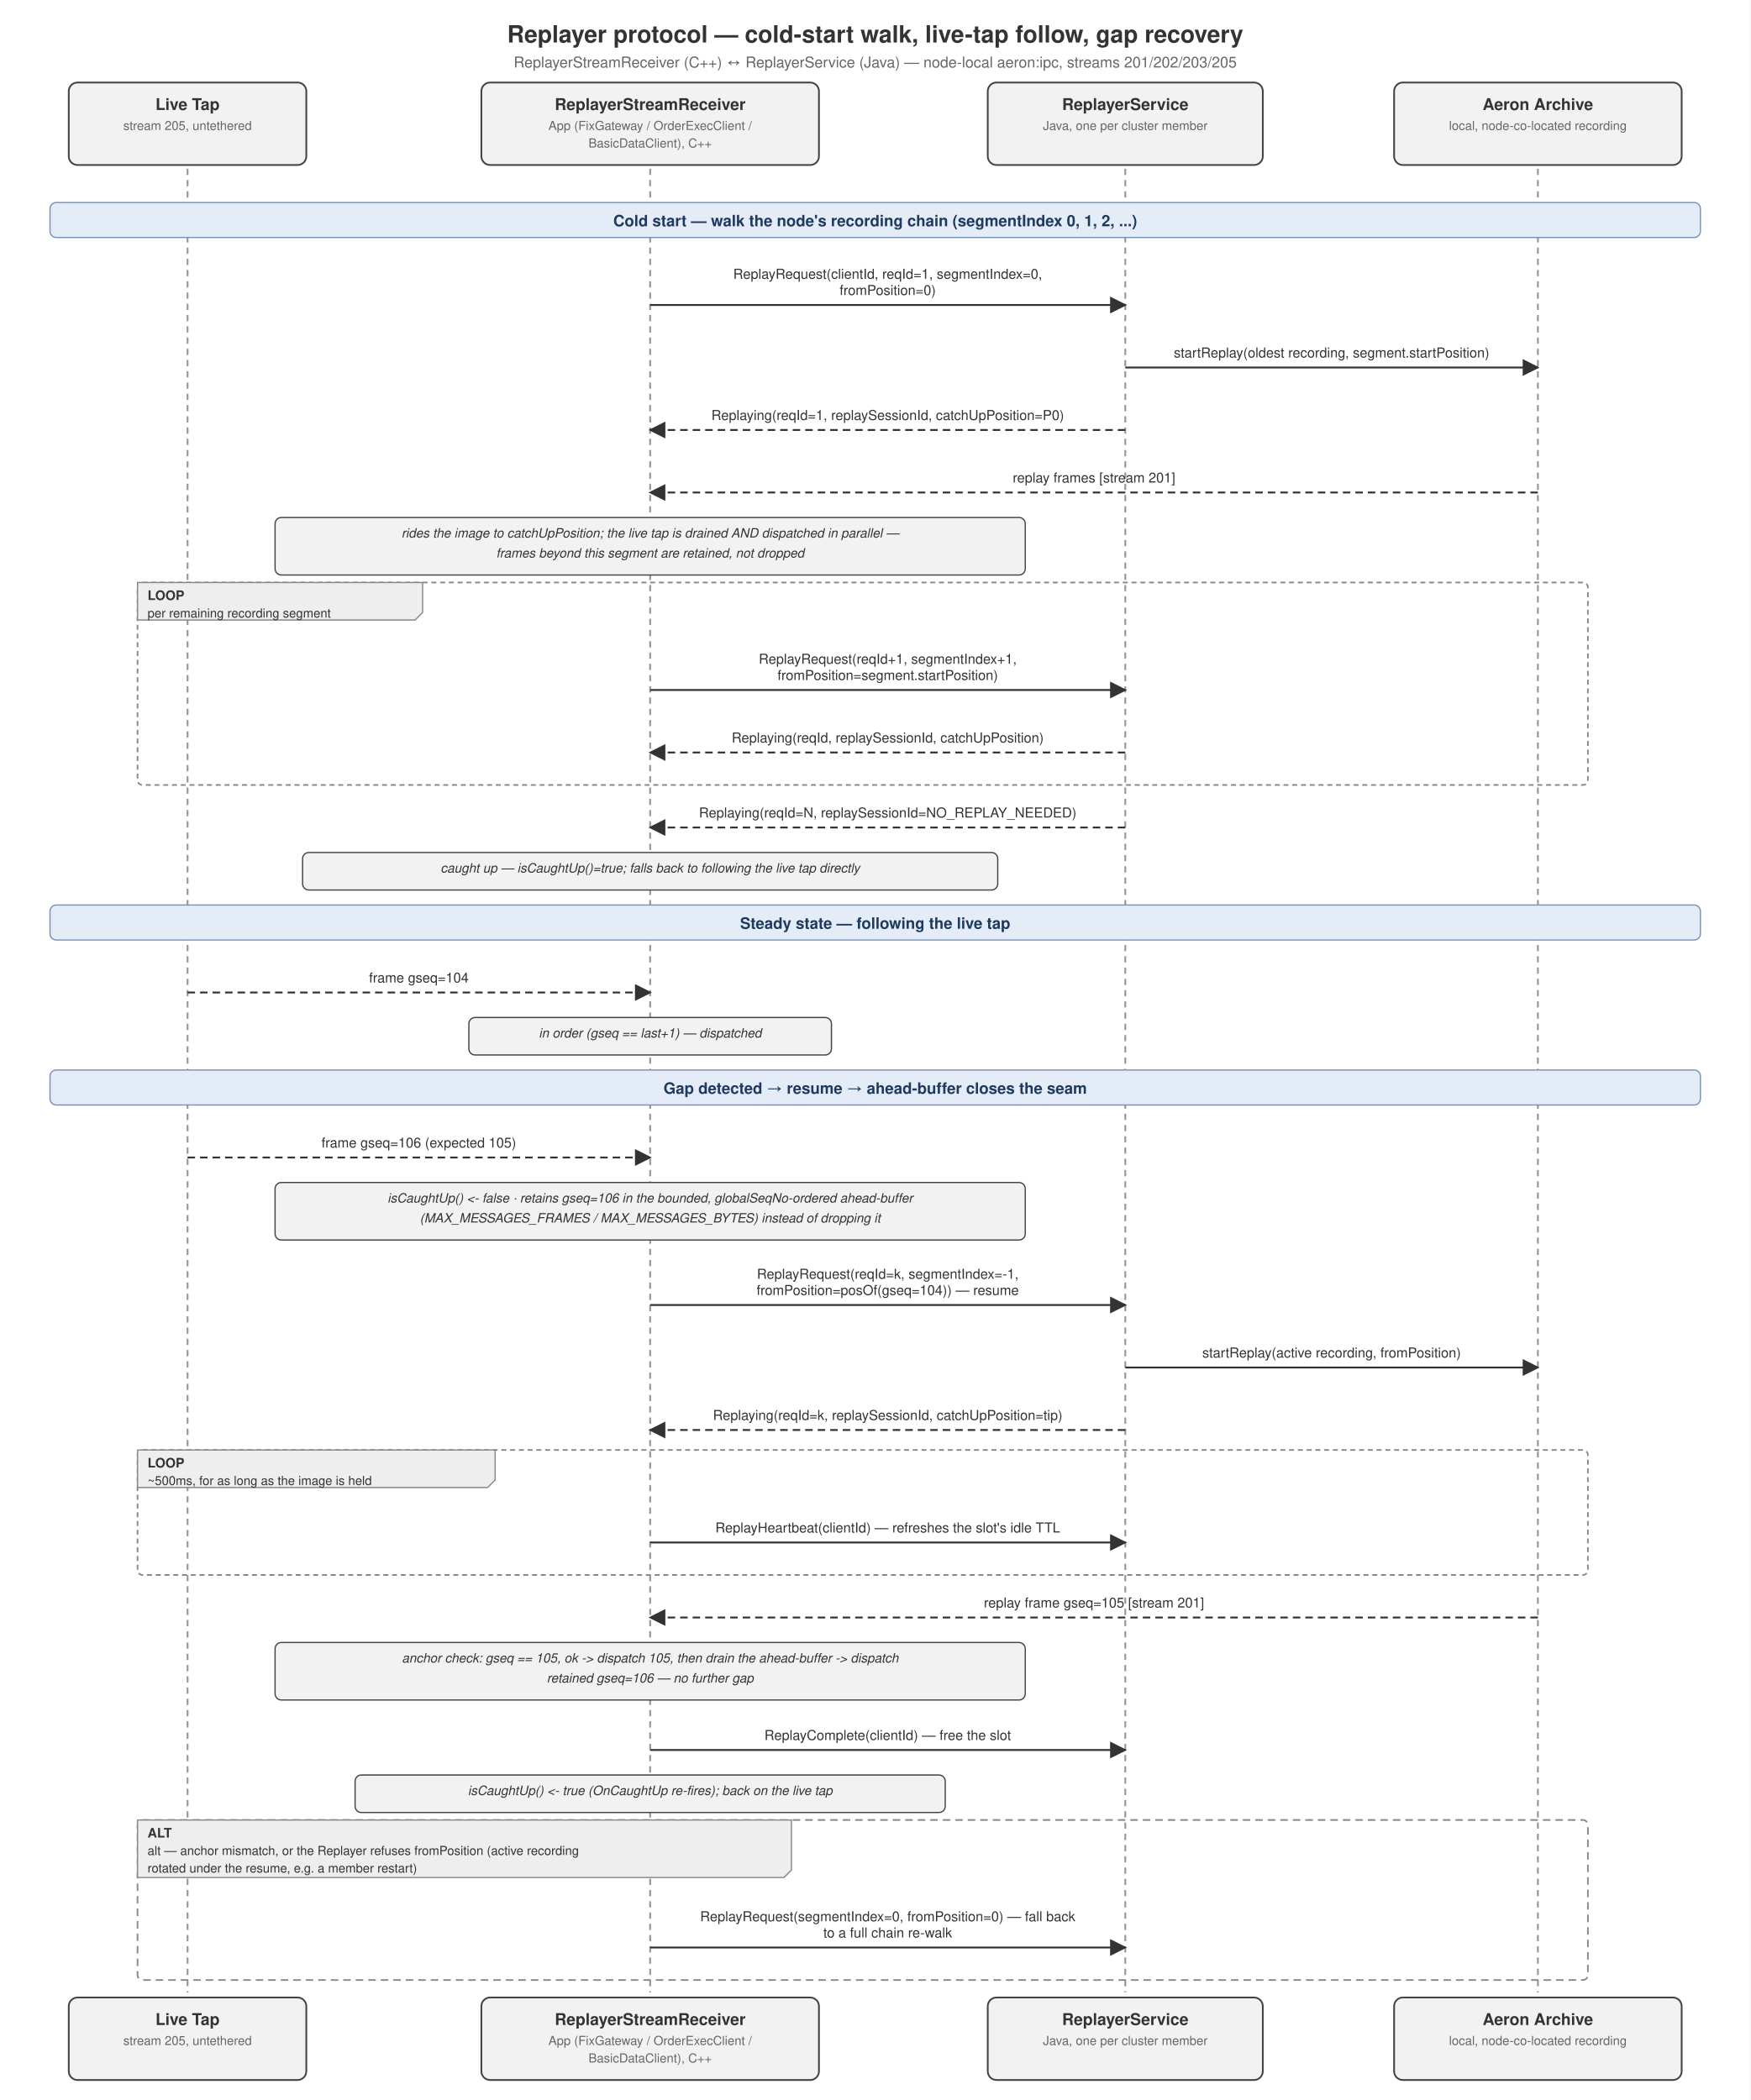
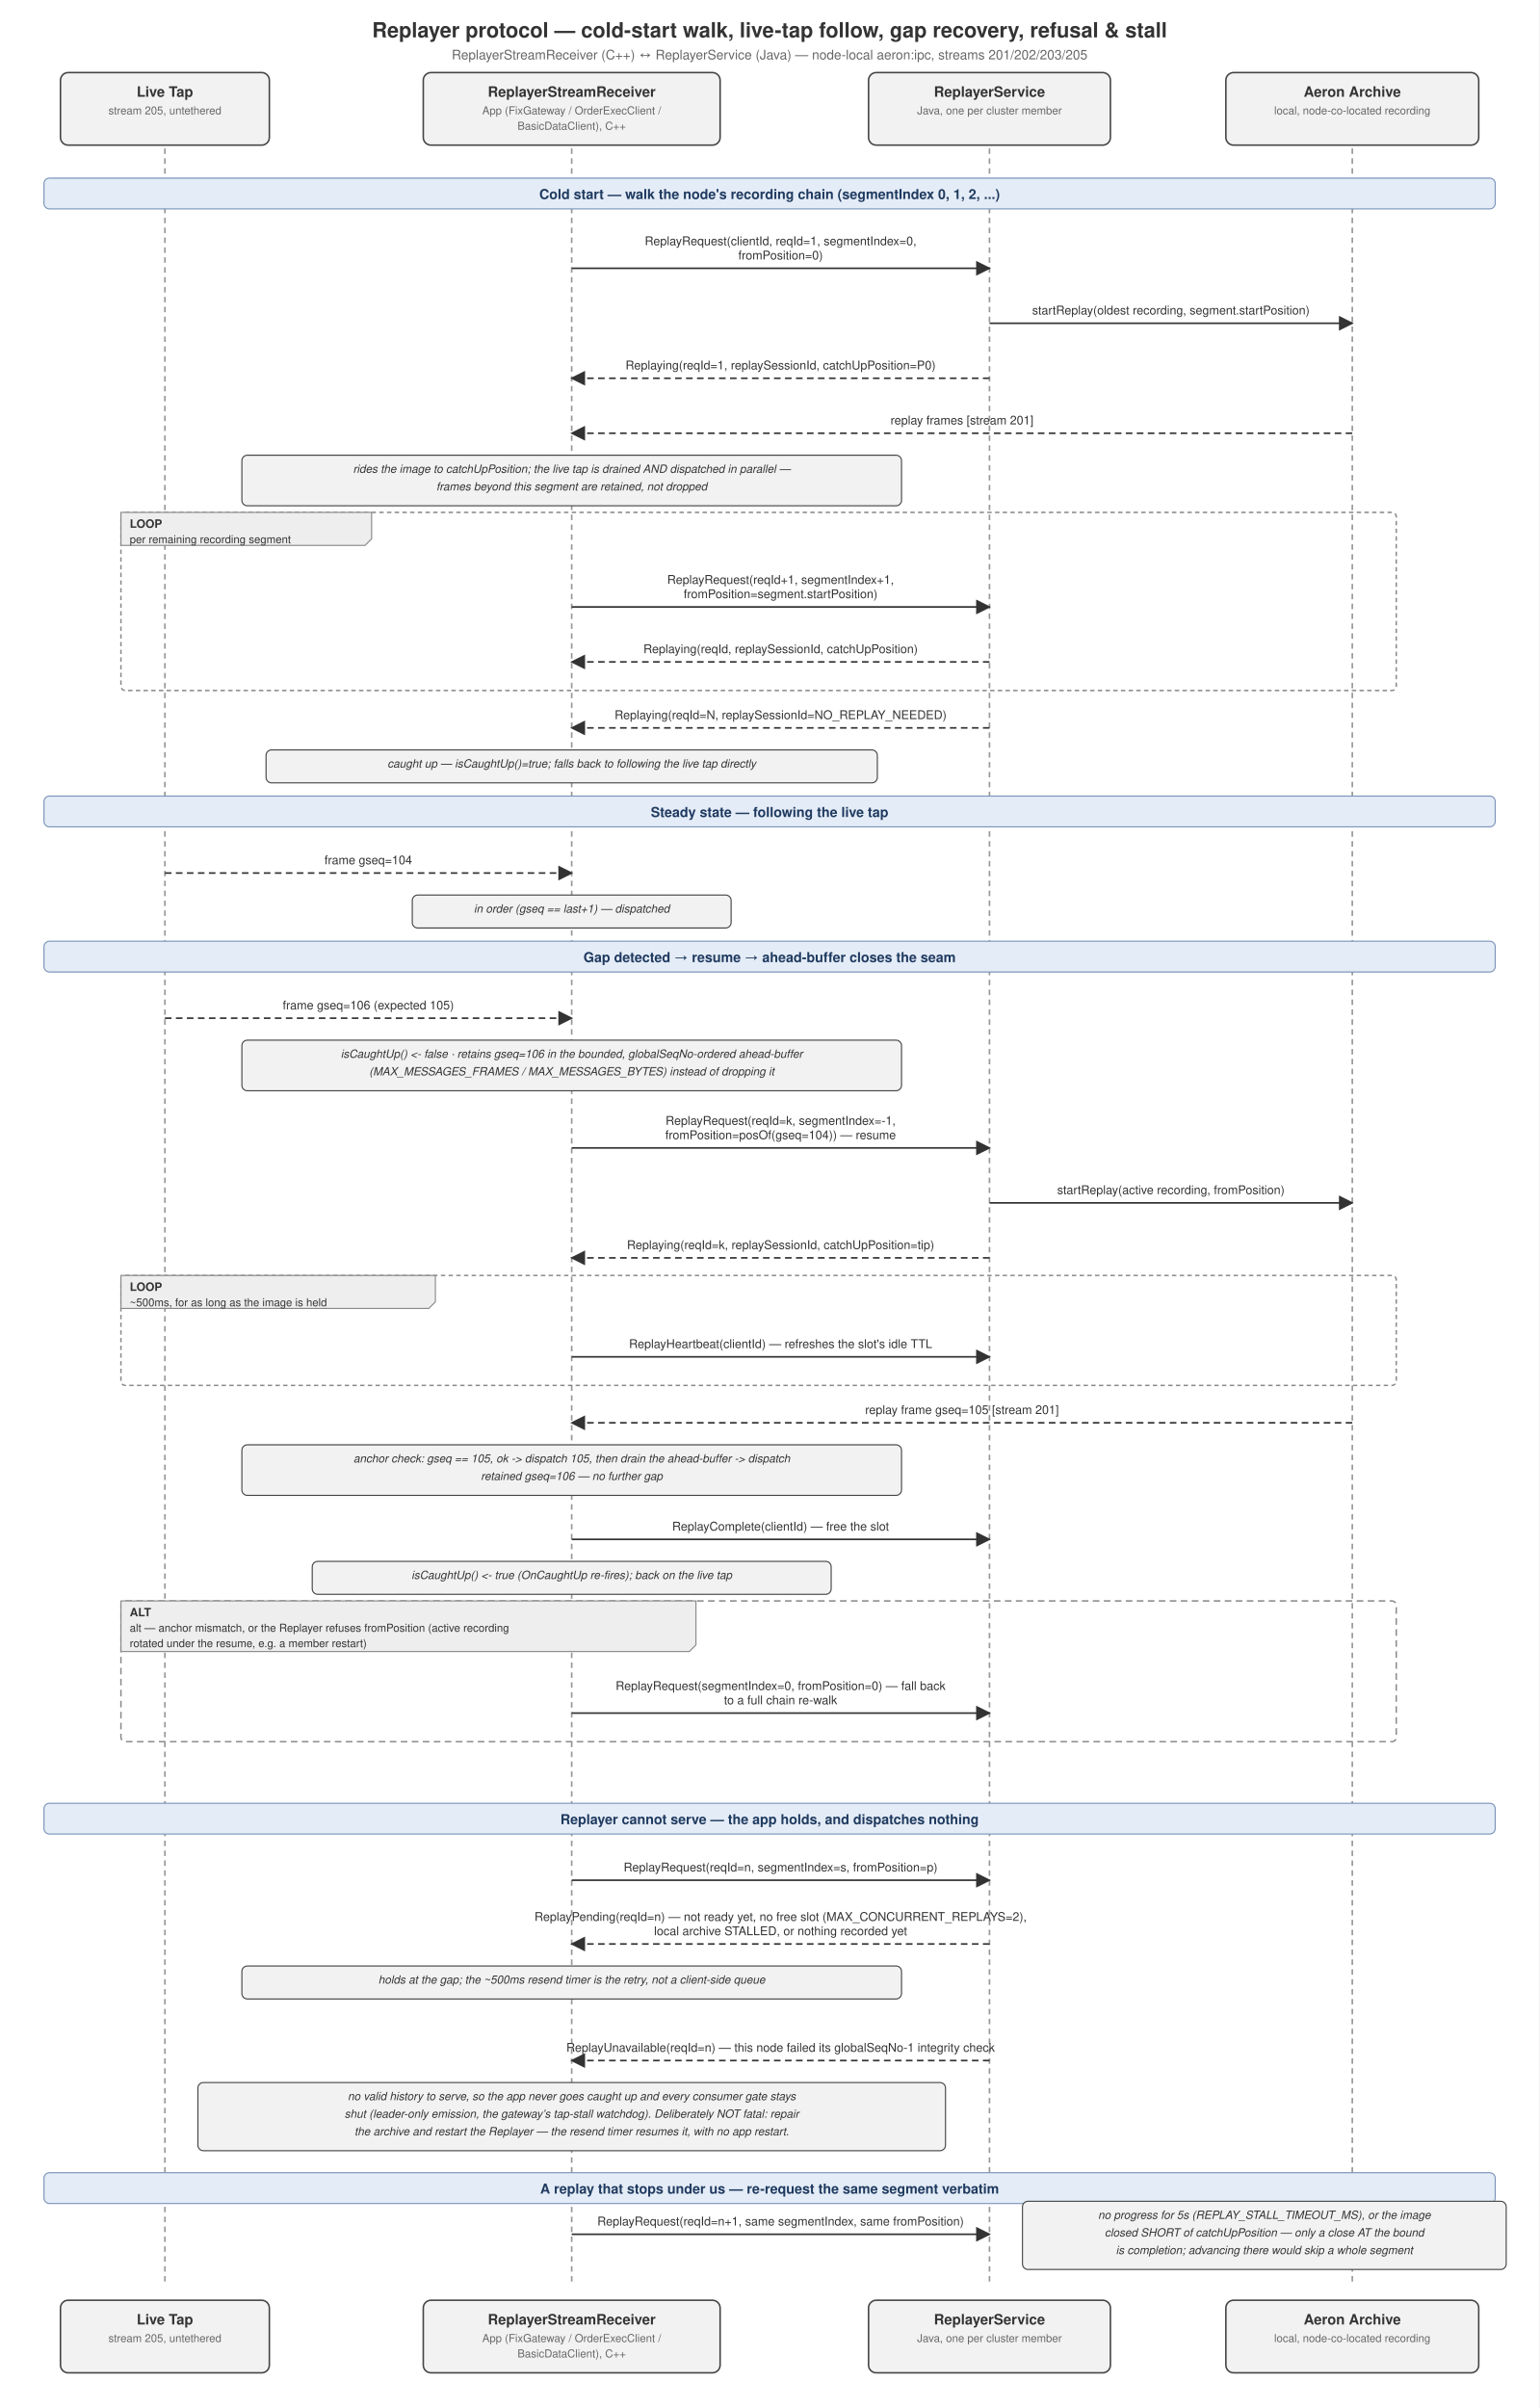
- <svg xmlns="http://www.w3.org/2000/svg" width="1400" height="1680" viewBox="0 0 1400 1680" font-family="Helvetica, Arial, sans-serif">
-   <rect x="0" y="0" width="1400" height="1680" fill="#ffffff" />
+ <svg xmlns="http://www.w3.org/2000/svg" width="1400" height="2190" viewBox="0 0 1400 2190" font-family="Helvetica, Arial, sans-serif">
+   <rect x="0" y="0" width="1400" height="2190" fill="#ffffff" />
  <defs>
    <marker id="arrow" viewBox="0 0 10 10" refX="9" refY="5" markerWidth="9" markerHeight="9" orient="auto-start-reverse">
      <path d="M0,0 L10,5 L0,10 z" fill="#333333" />
    </marker>
  </defs>
-   <text x="700" y="34" text-anchor="middle" font-size="19" font-weight="bold" fill="#333333">Replayer protocol — cold-start walk, live-tap follow, gap recovery</text>
+   <text x="700" y="34" text-anchor="middle" font-size="19" font-weight="bold" fill="#333333">Replayer protocol — cold-start walk, live-tap follow, gap recovery, refusal &amp; stall</text>
  <text x="700" y="54" text-anchor="middle" font-size="12" fill="#666666">ReplayerStreamReceiver (C++) ↔ ReplayerService (Java) — node-local aeron:ipc, streams 201/202/203/205</text>
-   <line x1="150" y1="126" x2="150" y2="1594" stroke="#999999" stroke-width="1.5" stroke-dasharray="5,4" />
-   <line x1="520" y1="126" x2="520" y2="1594" stroke="#999999" stroke-width="1.5" stroke-dasharray="5,4" />
-   <line x1="900" y1="126" x2="900" y2="1594" stroke="#999999" stroke-width="1.5" stroke-dasharray="5,4" />
-   <line x1="1230" y1="126" x2="1230" y2="1594" stroke="#999999" stroke-width="1.5" stroke-dasharray="5,4" />
+   <line x1="150" y1="126" x2="150" y2="2076" stroke="#999999" stroke-width="1.5" stroke-dasharray="5,4" />
+   <line x1="520" y1="126" x2="520" y2="2076" stroke="#999999" stroke-width="1.5" stroke-dasharray="5,4" />
+   <line x1="900" y1="126" x2="900" y2="2076" stroke="#999999" stroke-width="1.5" stroke-dasharray="5,4" />
+   <line x1="1230" y1="126" x2="1230" y2="2076" stroke="#999999" stroke-width="1.5" stroke-dasharray="5,4" />
  <rect x="110" y="466" width="1160" height="162" fill="none" stroke="#888888" stroke-width="1.3" stroke-dasharray="4,3" rx="4" />
  <path d="M110,466 h228 v24 l-6,6 h-222 z" fill="#eeeeee" stroke="#888888" stroke-width="1" />
  <text x="118" y="480" font-size="10.5" font-weight="bold" fill="#333333">LOOP</text>
  <text x="118" y="494" font-size="10" fill="#333333">per remaining recording segment</text>
  <rect x="110" y="1160" width="1160" height="100" fill="none" stroke="#888888" stroke-width="1.3" stroke-dasharray="4,3" rx="4" />
  <path d="M110,1160 h286 v24 l-6,6 h-280 z" fill="#eeeeee" stroke="#888888" stroke-width="1" />
  <text x="118" y="1174" font-size="10.5" font-weight="bold" fill="#333333">LOOP</text>
  <text x="118" y="1188" font-size="10" fill="#333333">~500ms, for as long as the image is held</text>
  <rect x="110" y="1456" width="1160" height="128" fill="none" stroke="#888888" stroke-width="1.3" stroke-dasharray="6,4" rx="4" />
  <path d="M110,1456 h523 v40 l-6,6 h-517 z" fill="#eeeeee" stroke="#888888" stroke-width="1" />
  <text x="118" y="1470" font-size="10.5" font-weight="bold" fill="#333333">ALT</text>
  <text x="118" y="1484" font-size="10" fill="#333333">alt — anchor mismatch, or the Replayer refuses fromPosition (active recording</text>
  <text x="118" y="1498" font-size="10" fill="#333333">rotated under the resume, e.g. a member restart)</text>
  <rect x="55" y="66" width="190" height="66" rx="7" fill="#f2f2f2" stroke="#444444" stroke-width="1.4" />
  <text x="150" y="88" text-anchor="middle" font-size="13" font-weight="bold" fill="#333333">Live Tap</text>
  <text x="150" y="104" text-anchor="middle" font-size="10" fill="#666666">stream 205, untethered</text>
-   <rect x="55" y="1598" width="190" height="66" rx="7" fill="#f2f2f2" stroke="#444444" stroke-width="1.4" />
-   <text x="150" y="1620" text-anchor="middle" font-size="13" font-weight="bold" fill="#333333">Live Tap</text>
-   <text x="150" y="1636" text-anchor="middle" font-size="10" fill="#666666">stream 205, untethered</text>
+   <rect x="55" y="2092" width="190" height="66" rx="7" fill="#f2f2f2" stroke="#444444" stroke-width="1.4" />
+   <text x="150" y="2114" text-anchor="middle" font-size="13" font-weight="bold" fill="#333333">Live Tap</text>
+   <text x="150" y="2130" text-anchor="middle" font-size="10" fill="#666666">stream 205, untethered</text>
  <rect x="385" y="66" width="270" height="66" rx="7" fill="#f2f2f2" stroke="#444444" stroke-width="1.4" />
  <text x="520" y="88" text-anchor="middle" font-size="13" font-weight="bold" fill="#333333">ReplayerStreamReceiver</text>
  <text x="520" y="104" text-anchor="middle" font-size="10" fill="#666666">App (FixGateway / OrderExecClient /</text>
  <text x="520" y="118" text-anchor="middle" font-size="10" fill="#666666">BasicDataClient), C++</text>
-   <rect x="385" y="1598" width="270" height="66" rx="7" fill="#f2f2f2" stroke="#444444" stroke-width="1.4" />
-   <text x="520" y="1620" text-anchor="middle" font-size="13" font-weight="bold" fill="#333333">ReplayerStreamReceiver</text>
-   <text x="520" y="1636" text-anchor="middle" font-size="10" fill="#666666">App (FixGateway / OrderExecClient /</text>
-   <text x="520" y="1650" text-anchor="middle" font-size="10" fill="#666666">BasicDataClient), C++</text>
+   <rect x="385" y="2092" width="270" height="66" rx="7" fill="#f2f2f2" stroke="#444444" stroke-width="1.4" />
+   <text x="520" y="2114" text-anchor="middle" font-size="13" font-weight="bold" fill="#333333">ReplayerStreamReceiver</text>
+   <text x="520" y="2130" text-anchor="middle" font-size="10" fill="#666666">App (FixGateway / OrderExecClient /</text>
+   <text x="520" y="2144" text-anchor="middle" font-size="10" fill="#666666">BasicDataClient), C++</text>
  <rect x="790" y="66" width="220" height="66" rx="7" fill="#f2f2f2" stroke="#444444" stroke-width="1.4" />
  <text x="900" y="88" text-anchor="middle" font-size="13" font-weight="bold" fill="#333333">ReplayerService</text>
  <text x="900" y="104" text-anchor="middle" font-size="10" fill="#666666">Java, one per cluster member</text>
-   <rect x="790" y="1598" width="220" height="66" rx="7" fill="#f2f2f2" stroke="#444444" stroke-width="1.4" />
-   <text x="900" y="1620" text-anchor="middle" font-size="13" font-weight="bold" fill="#333333">ReplayerService</text>
-   <text x="900" y="1636" text-anchor="middle" font-size="10" fill="#666666">Java, one per cluster member</text>
+   <rect x="790" y="2092" width="220" height="66" rx="7" fill="#f2f2f2" stroke="#444444" stroke-width="1.4" />
+   <text x="900" y="2114" text-anchor="middle" font-size="13" font-weight="bold" fill="#333333">ReplayerService</text>
+   <text x="900" y="2130" text-anchor="middle" font-size="10" fill="#666666">Java, one per cluster member</text>
  <rect x="1115" y="66" width="230" height="66" rx="7" fill="#f2f2f2" stroke="#444444" stroke-width="1.4" />
  <text x="1230" y="88" text-anchor="middle" font-size="13" font-weight="bold" fill="#333333">Aeron Archive</text>
  <text x="1230" y="104" text-anchor="middle" font-size="10" fill="#666666">local, node-co-located recording</text>
-   <rect x="1115" y="1598" width="230" height="66" rx="7" fill="#f2f2f2" stroke="#444444" stroke-width="1.4" />
-   <text x="1230" y="1620" text-anchor="middle" font-size="13" font-weight="bold" fill="#333333">Aeron Archive</text>
-   <text x="1230" y="1636" text-anchor="middle" font-size="10" fill="#666666">local, node-co-located recording</text>
+   <rect x="1115" y="2092" width="230" height="66" rx="7" fill="#f2f2f2" stroke="#444444" stroke-width="1.4" />
+   <text x="1230" y="2114" text-anchor="middle" font-size="13" font-weight="bold" fill="#333333">Aeron Archive</text>
+   <text x="1230" y="2130" text-anchor="middle" font-size="10" fill="#666666">local, node-co-located recording</text>
  <rect x="40" y="162" width="1320" height="28" rx="5" fill="#e4ecf7" stroke="#7a93b8" stroke-width="1" />
  <text x="700" y="181" text-anchor="middle" font-size="12.5" font-weight="bold" fill="#1f3a5f">Cold start — walk the node's recording chain (segmentIndex 0, 1, 2, ...)</text>
  <line x1="520" y1="244" x2="900" y2="244" stroke="#333333" stroke-width="1.5" marker-end="url(#arrow)" />
  <text x="710" y="223" text-anchor="middle" font-size="11" fill="#333333">ReplayRequest(clientId, reqId=1, segmentIndex=0,</text>
  <text x="710" y="236" text-anchor="middle" font-size="11" fill="#333333">fromPosition=0)</text>
  <line x1="900" y1="294" x2="1230" y2="294" stroke="#333333" stroke-width="1.5" marker-end="url(#arrow)" />
  <text x="1065" y="286" text-anchor="middle" font-size="11" fill="#333333">startReplay(oldest recording, segment.startPosition)</text>
  <line x1="900" y1="344" x2="520" y2="344" stroke="#333333" stroke-width="1.5" stroke-dasharray="6,4" marker-end="url(#arrow)" />
  <text x="710" y="336" text-anchor="middle" font-size="11" fill="#333333">Replaying(reqId=1, replaySessionId, catchUpPosition=P0)</text>
  <line x1="1230" y1="394" x2="520" y2="394" stroke="#333333" stroke-width="1.5" stroke-dasharray="6,4" marker-end="url(#arrow)" />
  <text x="875" y="386" text-anchor="middle" font-size="11" fill="#333333">replay frames [stream 201]</text>
  <rect x="220" y="414" width="600" height="46" rx="5" fill="#f2f2f2" stroke="#444444" stroke-width="1" />
  <text x="520" y="430" text-anchor="middle" font-size="10.3" font-style="italic" fill="#333333">rides the image to catchUpPosition; the live tap is drained AND dispatched in parallel —</text>
  <text x="520" y="446" text-anchor="middle" font-size="10.3" font-style="italic" fill="#333333">frames beyond this segment are retained, not dropped</text>
  <line x1="520" y1="552" x2="900" y2="552" stroke="#333333" stroke-width="1.5" marker-end="url(#arrow)" />
  <text x="710" y="531" text-anchor="middle" font-size="11" fill="#333333">ReplayRequest(reqId+1, segmentIndex+1,</text>
  <text x="710" y="544" text-anchor="middle" font-size="11" fill="#333333">fromPosition=segment.startPosition)</text>
  <line x1="900" y1="602" x2="520" y2="602" stroke="#333333" stroke-width="1.5" stroke-dasharray="6,4" marker-end="url(#arrow)" />
  <text x="710" y="594" text-anchor="middle" font-size="11" fill="#333333">Replaying(reqId, replaySessionId, catchUpPosition)</text>
  <line x1="900" y1="662" x2="520" y2="662" stroke="#333333" stroke-width="1.5" stroke-dasharray="6,4" marker-end="url(#arrow)" />
  <text x="710" y="654" text-anchor="middle" font-size="11" fill="#333333">Replaying(reqId=N, replaySessionId=NO_REPLAY_NEEDED)</text>
  <rect x="242" y="682" width="556" height="30" rx="5" fill="#f2f2f2" stroke="#444444" stroke-width="1" />
  <text x="520" y="698" text-anchor="middle" font-size="10.3" font-style="italic" fill="#333333">caught up — isCaughtUp()=true; falls back to following the live tap directly</text>
  <rect x="40" y="724" width="1320" height="28" rx="5" fill="#e4ecf7" stroke="#7a93b8" stroke-width="1" />
  <text x="700" y="743" text-anchor="middle" font-size="12.5" font-weight="bold" fill="#1f3a5f">Steady state — following the live tap</text>
  <line x1="150" y1="794" x2="520" y2="794" stroke="#333333" stroke-width="1.5" stroke-dasharray="6,4" marker-end="url(#arrow)" />
  <text x="335" y="786" text-anchor="middle" font-size="11" fill="#333333">frame gseq=104</text>
  <rect x="375" y="814" width="290" height="30" rx="5" fill="#f2f2f2" stroke="#444444" stroke-width="1" />
  <text x="520" y="830" text-anchor="middle" font-size="10.3" font-style="italic" fill="#333333">in order (gseq == last+1) — dispatched</text>
  <rect x="40" y="856" width="1320" height="28" rx="5" fill="#e4ecf7" stroke="#7a93b8" stroke-width="1" />
  <text x="700" y="875" text-anchor="middle" font-size="12.5" font-weight="bold" fill="#1f3a5f">Gap detected → resume → ahead-buffer closes the seam</text>
  <line x1="150" y1="926" x2="520" y2="926" stroke="#333333" stroke-width="1.5" stroke-dasharray="6,4" marker-end="url(#arrow)" />
  <text x="335" y="918" text-anchor="middle" font-size="11" fill="#333333">frame gseq=106 (expected 105)</text>
  <rect x="220" y="946" width="600" height="46" rx="5" fill="#f2f2f2" stroke="#444444" stroke-width="1" />
  <text x="520" y="962" text-anchor="middle" font-size="10.3" font-style="italic" fill="#333333">isCaughtUp() &lt;- false · retains gseq=106 in the bounded, globalSeqNo-ordered ahead-buffer</text>
  <text x="520" y="978" text-anchor="middle" font-size="10.3" font-style="italic" fill="#333333">(MAX_MESSAGES_FRAMES / MAX_MESSAGES_BYTES) instead of dropping it</text>
  <line x1="520" y1="1044" x2="900" y2="1044" stroke="#333333" stroke-width="1.5" marker-end="url(#arrow)" />
  <text x="710" y="1023" text-anchor="middle" font-size="11" fill="#333333">ReplayRequest(reqId=k, segmentIndex=-1,</text>
  <text x="710" y="1036" text-anchor="middle" font-size="11" fill="#333333">fromPosition=posOf(gseq=104)) — resume</text>
  <line x1="900" y1="1094" x2="1230" y2="1094" stroke="#333333" stroke-width="1.5" marker-end="url(#arrow)" />
  <text x="1065" y="1086" text-anchor="middle" font-size="11" fill="#333333">startReplay(active recording, fromPosition)</text>
  <line x1="900" y1="1144" x2="520" y2="1144" stroke="#333333" stroke-width="1.5" stroke-dasharray="6,4" marker-end="url(#arrow)" />
  <text x="710" y="1136" text-anchor="middle" font-size="11" fill="#333333">Replaying(reqId=k, replaySessionId, catchUpPosition=tip)</text>
  <line x1="520" y1="1234" x2="900" y2="1234" stroke="#333333" stroke-width="1.5" marker-end="url(#arrow)" />
  <text x="710" y="1226" text-anchor="middle" font-size="11" fill="#333333">ReplayHeartbeat(clientId) — refreshes the slot's idle TTL</text>
  <line x1="1230" y1="1294" x2="520" y2="1294" stroke="#333333" stroke-width="1.5" stroke-dasharray="6,4" marker-end="url(#arrow)" />
  <text x="875" y="1286" text-anchor="middle" font-size="11" fill="#333333">replay frame gseq=105 [stream 201]</text>
  <rect x="220" y="1314" width="600" height="46" rx="5" fill="#f2f2f2" stroke="#444444" stroke-width="1" />
  <text x="520" y="1330" text-anchor="middle" font-size="10.3" font-style="italic" fill="#333333">anchor check: gseq == 105, ok -&gt; dispatch 105, then drain the ahead-buffer -&gt; dispatch</text>
  <text x="520" y="1346" text-anchor="middle" font-size="10.3" font-style="italic" fill="#333333">retained gseq=106 — no further gap</text>
  <line x1="520" y1="1400" x2="900" y2="1400" stroke="#333333" stroke-width="1.5" marker-end="url(#arrow)" />
  <text x="710" y="1392" text-anchor="middle" font-size="11" fill="#333333">ReplayComplete(clientId) — free the slot</text>
  <rect x="284" y="1420" width="472" height="30" rx="5" fill="#f2f2f2" stroke="#444444" stroke-width="1" />
  <text x="520" y="1436" text-anchor="middle" font-size="10.3" font-style="italic" fill="#333333">isCaughtUp() &lt;- true (OnCaughtUp re-fires); back on the live tap</text>
  <line x1="520" y1="1558" x2="900" y2="1558" stroke="#333333" stroke-width="1.5" marker-end="url(#arrow)" />
  <text x="710" y="1537" text-anchor="middle" font-size="11" fill="#333333">ReplayRequest(segmentIndex=0, fromPosition=0) — fall back</text>
  <text x="710" y="1550" text-anchor="middle" font-size="11" fill="#333333">to a full chain re-walk</text>
+   <rect x="40" y="1640" width="1320" height="28" rx="5" fill="#e4ecf7" stroke="#7a93b8" stroke-width="1" />
+   <text x="700" y="1659" text-anchor="middle" font-size="12.5" font-weight="bold" fill="#1f3a5f">Replayer cannot serve — the app holds, and dispatches nothing</text>
+   <line x1="520" y1="1710" x2="900" y2="1710" stroke="#333333" stroke-width="1.5" marker-end="url(#arrow)" />
+   <text x="710" y="1702" text-anchor="middle" font-size="11" fill="#333333">ReplayRequest(reqId=n, segmentIndex=s, fromPosition=p)</text>
+   <line x1="900" y1="1768" x2="520" y2="1768" stroke="#333333" stroke-width="1.5" stroke-dasharray="6,4" marker-end="url(#arrow)" />
+   <text x="710" y="1747" text-anchor="middle" font-size="11" fill="#333333">ReplayPending(reqId=n) — not ready yet, no free slot (MAX_CONCURRENT_REPLAYS=2),</text>
+   <text x="710" y="1760" text-anchor="middle" font-size="11" fill="#333333">local archive STALLED, or nothing recorded yet</text>
+   <rect x="220" y="1788" width="600" height="30" rx="5" fill="#f2f2f2" stroke="#444444" stroke-width="1" />
+   <text x="520" y="1804" text-anchor="middle" font-size="10.3" font-style="italic" fill="#333333">holds at the gap; the ~500ms resend timer is the retry, not a client-side queue</text>
+   <line x1="900" y1="1874" x2="520" y2="1874" stroke="#333333" stroke-width="1.5" stroke-dasharray="6,4" marker-end="url(#arrow)" />
+   <text x="710" y="1866" text-anchor="middle" font-size="11" fill="#333333">ReplayUnavailable(reqId=n) — this node failed its globalSeqNo-1 integrity check</text>
+   <rect x="180" y="1894" width="680" height="62" rx="5" fill="#f2f2f2" stroke="#444444" stroke-width="1" />
+   <text x="520" y="1910" text-anchor="middle" font-size="10.3" font-style="italic" fill="#333333">no valid history to serve, so the app never goes caught up and every consumer gate stays</text>
+   <text x="520" y="1926" text-anchor="middle" font-size="10.3" font-style="italic" fill="#333333">shut (leader-only emission, the gateway’s tap-stall watchdog). Deliberately NOT fatal: repair</text>
+   <text x="520" y="1942" text-anchor="middle" font-size="10.3" font-style="italic" fill="#333333">the archive and restart the Replayer — the resend timer resumes it, with no app restart.</text>
+   <rect x="40" y="1976" width="1320" height="28" rx="5" fill="#e4ecf7" stroke="#7a93b8" stroke-width="1" />
+   <text x="700" y="1995" text-anchor="middle" font-size="12.5" font-weight="bold" fill="#1f3a5f">A replay that stops under us — re-request the same segment verbatim</text>
+   <line x1="520" y1="2032" x2="900" y2="2032" stroke="#333333" stroke-width="1.5" marker-end="url(#arrow)" />
+   <text x="710" y="2024" text-anchor="middle" font-size="11" fill="#333333">ReplayRequest(reqId=n+1, same segmentIndex, same fromPosition)</text>
+   <rect x="930" y="2002" width="440" height="62" rx="5" fill="#f2f2f2" stroke="#444444" stroke-width="1" />
+   <text x="1150" y="2018" text-anchor="middle" font-size="10.3" font-style="italic" fill="#333333">no progress for 5s (REPLAY_STALL_TIMEOUT_MS), or the image</text>
+   <text x="1150" y="2034" text-anchor="middle" font-size="10.3" font-style="italic" fill="#333333">closed SHORT of catchUpPosition — only a close AT the bound</text>
+   <text x="1150" y="2050" text-anchor="middle" font-size="10.3" font-style="italic" fill="#333333">is completion; advancing there would skip a whole segment</text>
</svg>
